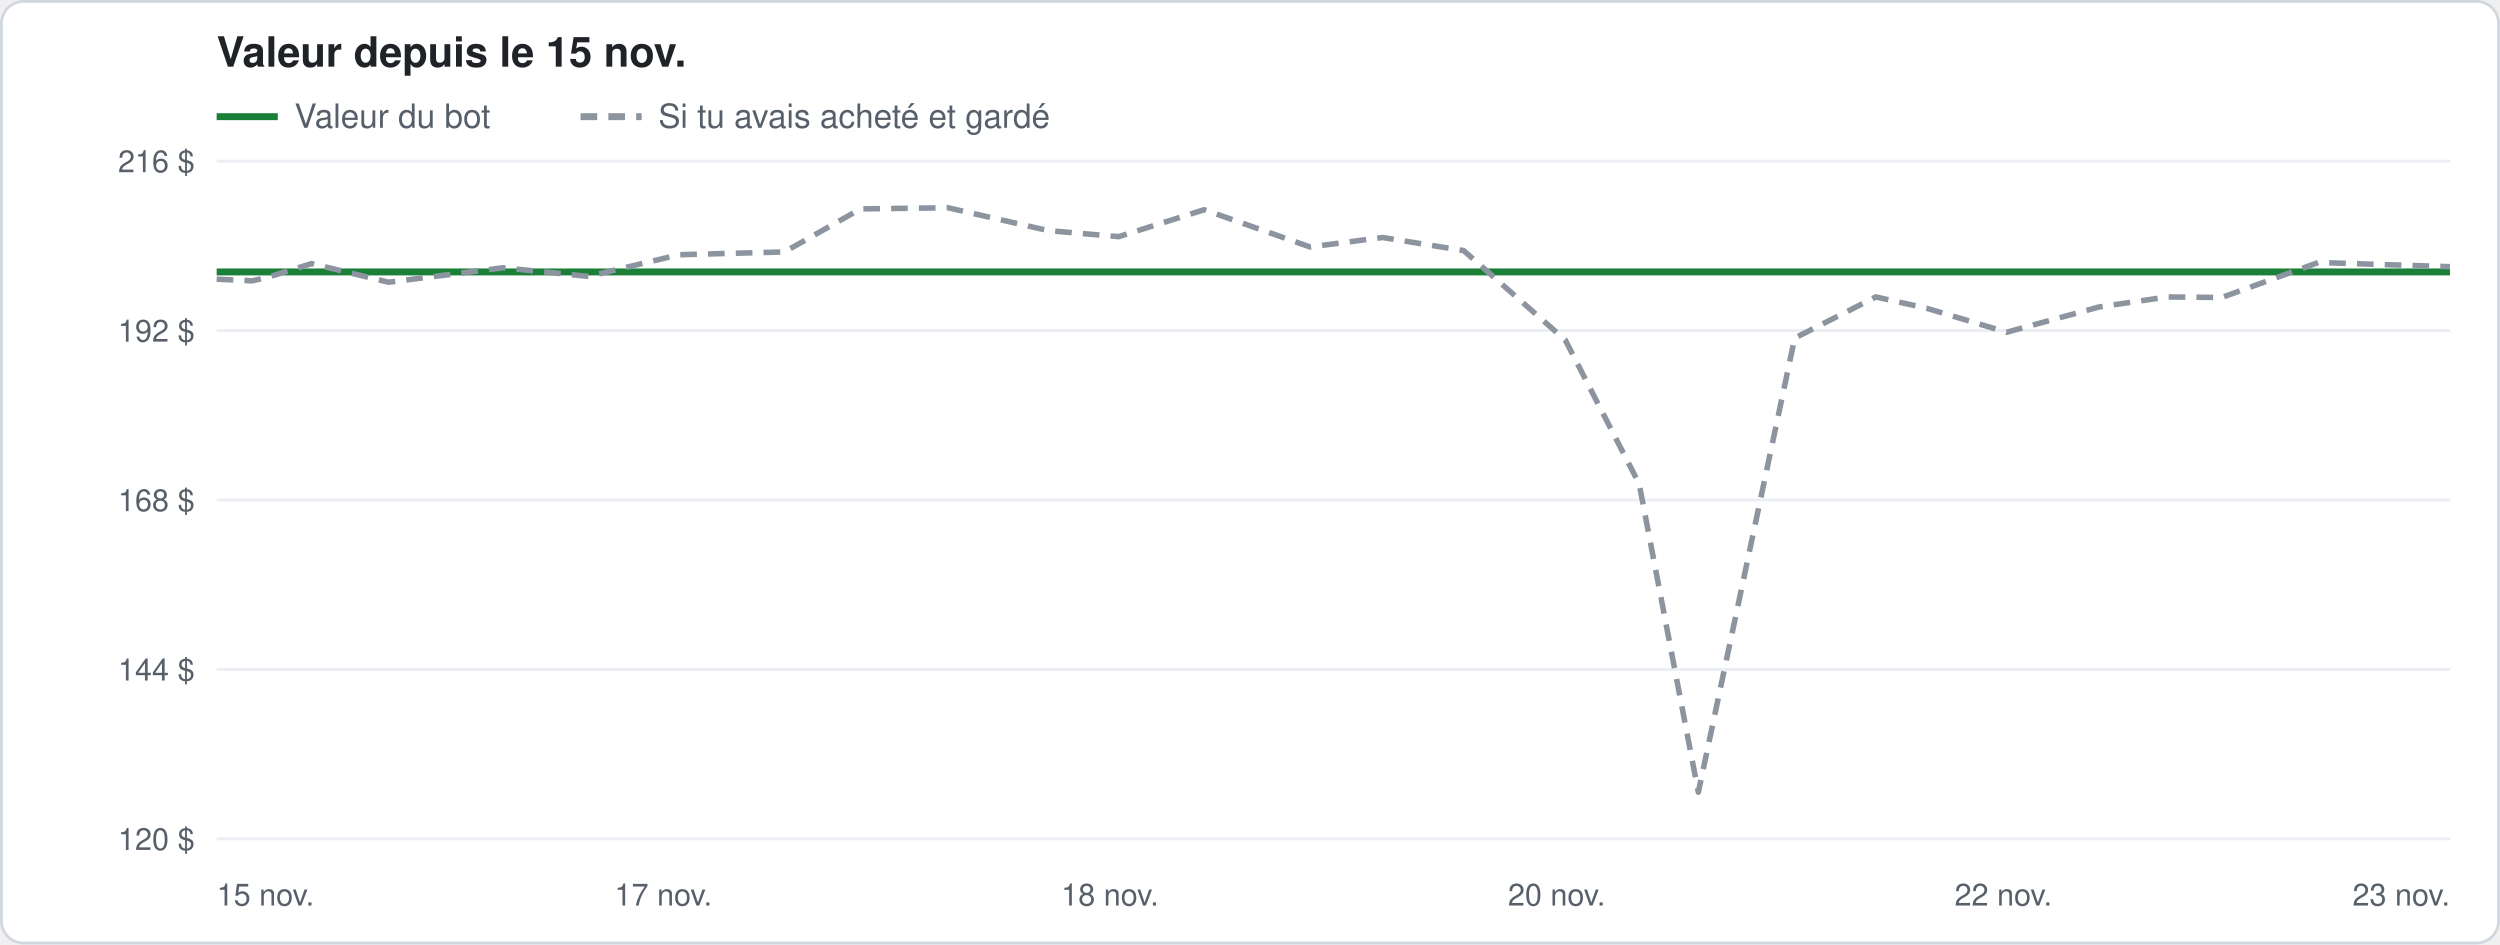
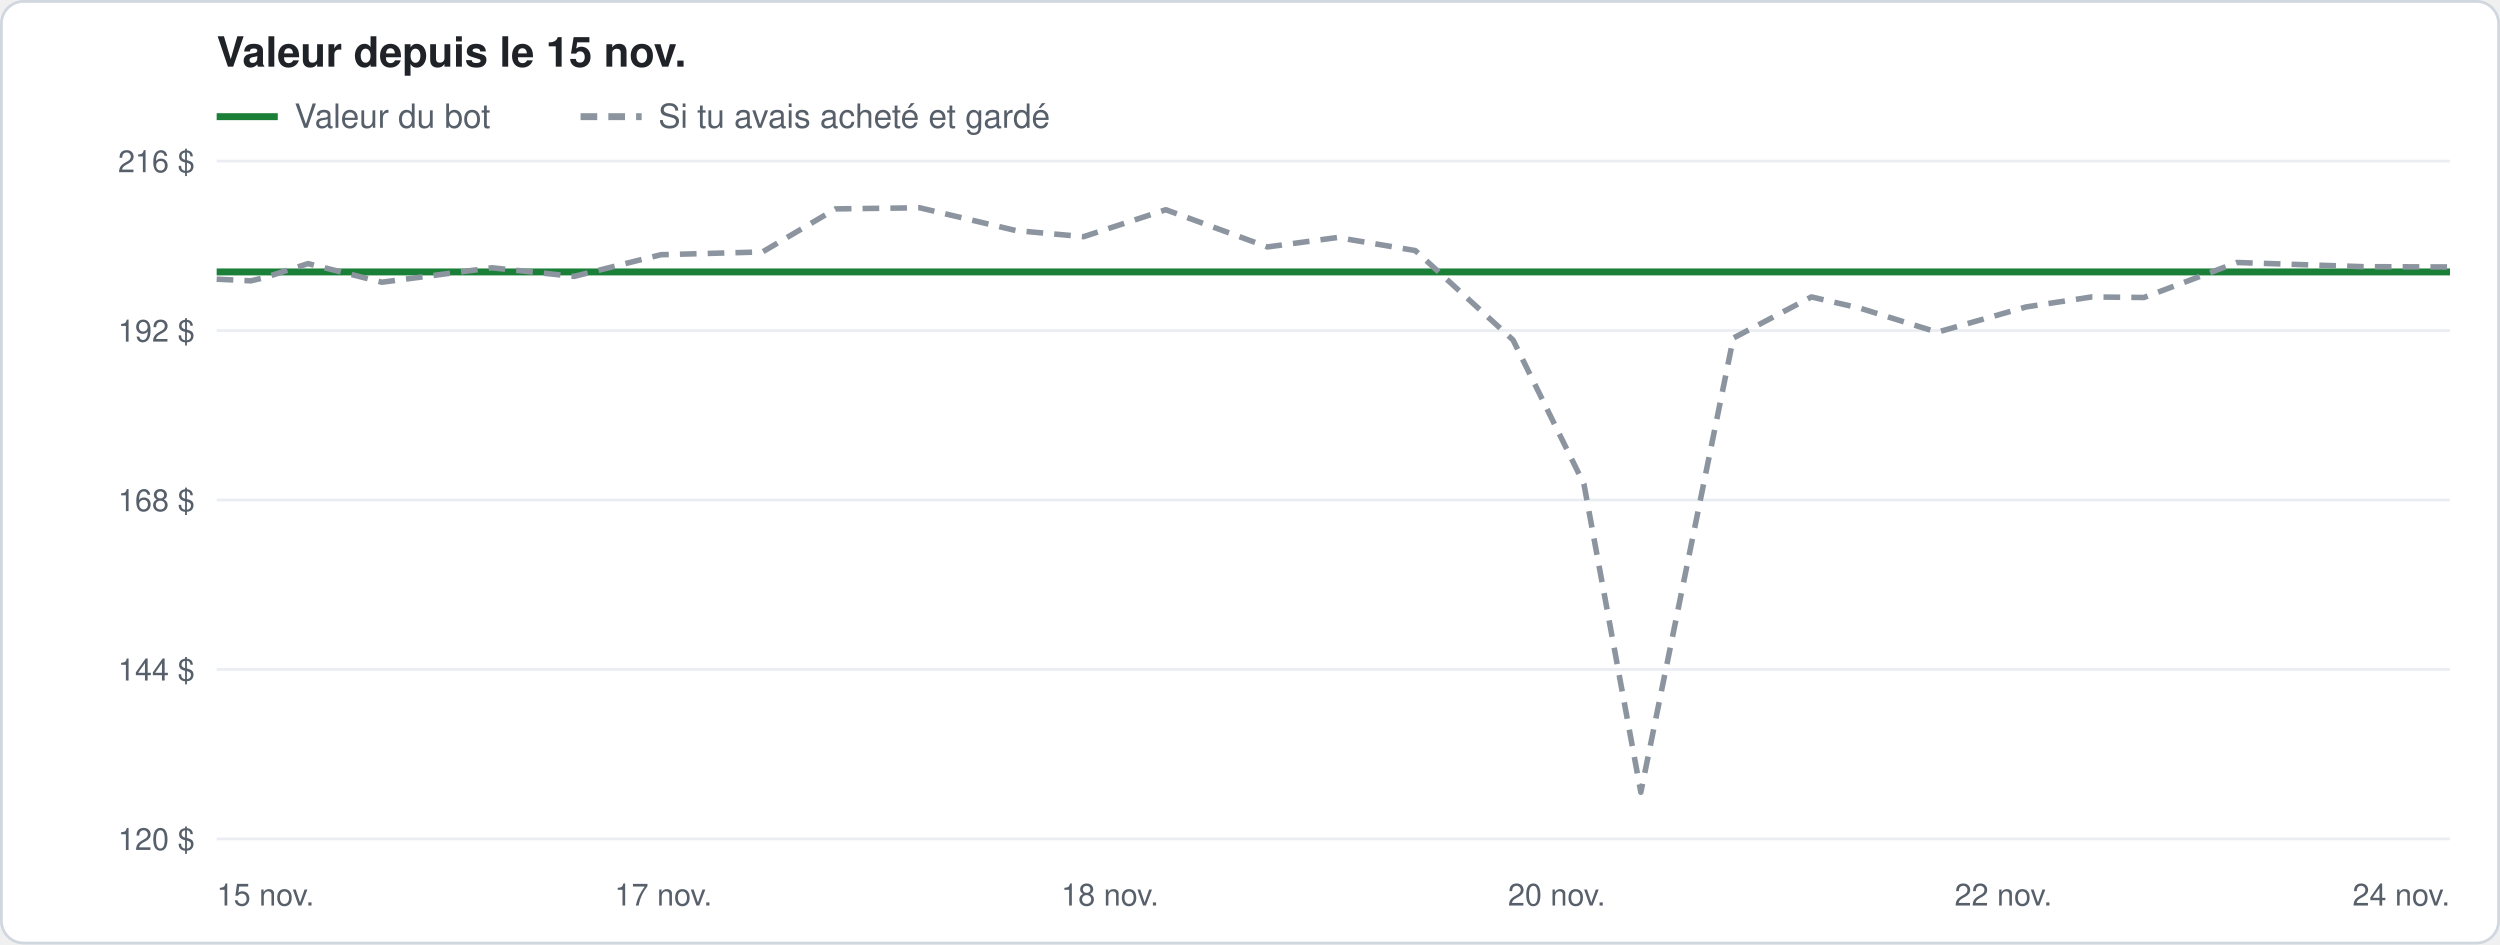
<svg xmlns="http://www.w3.org/2000/svg" width="900" height="340" viewBox="0 0 900 340" font-family="-apple-system, Segoe UI, Helvetica, Arial, sans-serif">
  <rect x="0.5" y="0.5" width="899" height="339" rx="8" fill="#ffffff" stroke="#d0d7de" />
  <text x="78" y="24" font-size="15" font-weight="600" fill="#1f2328">Valeur depuis le 15 nov.</text>
  <line x1="78" y1="42" x2="100" y2="42" stroke="#1a7f37" stroke-width="2.5" />
  <text x="106" y="46" font-size="12" fill="#57606a">Valeur du bot</text>
  <line x1="209" y1="42" x2="231" y2="42" stroke="#8c959f" stroke-width="2.5" stroke-dasharray="6 4" />
  <text x="237" y="46" font-size="12" fill="#57606a">Si tu avais acheté et gardé</text>
  <line x1="78" y1="302.0" x2="882" y2="302.0" stroke="#eaeef2" />
  <text x="70" y="306.0" font-size="11" fill="#57606a" text-anchor="end">120 $</text>
  <line x1="78" y1="241.0" x2="882" y2="241.0" stroke="#eaeef2" />
  <text x="70" y="245.0" font-size="11" fill="#57606a" text-anchor="end">144 $</text>
  <line x1="78" y1="180.0" x2="882" y2="180.0" stroke="#eaeef2" />
  <text x="70" y="184.0" font-size="11" fill="#57606a" text-anchor="end">168 $</text>
  <line x1="78" y1="119.0" x2="882" y2="119.0" stroke="#eaeef2" />
  <text x="70" y="123.0" font-size="11" fill="#57606a" text-anchor="end">192 $</text>
  <line x1="78" y1="58.0" x2="882" y2="58.0" stroke="#eaeef2" />
  <text x="70" y="62.0" font-size="11" fill="#57606a" text-anchor="end">216 $</text>
  <text x="78.0" y="326" font-size="11" fill="#57606a" text-anchor="start">15 nov.</text>
  <text x="238.8" y="326" font-size="11" fill="#57606a" text-anchor="middle">17 nov.</text>
  <text x="399.6" y="326" font-size="11" fill="#57606a" text-anchor="middle">18 nov.</text>
  <text x="560.4" y="326" font-size="11" fill="#57606a" text-anchor="middle">20 nov.</text>
  <text x="721.2" y="326" font-size="11" fill="#57606a" text-anchor="middle">22 nov.</text>
-   <text x="882.0" y="326" font-size="11" fill="#57606a" text-anchor="end">23 nov.</text>
-   <polyline points="78.0,97.9 90.8,97.9 96.1,97.9 112.2,97.9 139.9,97.9 181.1,97.9 211.9,97.9 244.4,97.9 282.4,97.9 309.8,97.9 341.3,97.9 377.3,97.9 402.7,97.9 433.5,97.9 471.6,97.9 497.7,97.9 526.9,97.9 563.5,97.9 590.1,97.9 611.4,97.9 646.1,97.9 675.3,97.9 693.7,97.9 722.4,97.9 755.7,97.9 780.2,97.9 799.8,97.9 834.6,97.9 882.0,97.9" fill="none" stroke="#1a7f37" stroke-width="2.5" stroke-linejoin="round" />
-   <polyline points="78.0,100.5 90.8,101.1 96.1,99.9 112.2,94.9 139.9,101.6 181.1,96.4 211.9,99.5 244.4,91.7 282.4,90.7 309.8,75.2 341.3,74.8 377.3,83.0 402.7,85.2 433.5,75.5 471.6,88.9 497.7,85.5 526.9,90.2 563.5,122.4 590.1,174.2 611.4,285.2 646.1,121.7 675.3,106.9 693.7,111.0 722.4,119.6 755.7,110.5 780.2,106.9 799.8,107.1 834.6,94.5 882.0,96.0" fill="none" stroke="#8c959f" stroke-width="2" stroke-linejoin="round" stroke-dasharray="6 4" />
+   <text x="882.0" y="326" font-size="11" fill="#57606a" text-anchor="end">24 nov.</text>
+   <polyline points="78.0,97.9 90.3,97.9 95.4,97.9 110.9,97.9 137.5,97.9 177.1,97.9 206.7,97.9 237.9,97.9 274.5,97.9 300.8,97.9 331.1,97.9 365.7,97.9 390.1,97.9 419.7,97.9 456.3,97.9 481.5,97.9 509.5,97.9 544.7,97.9 570.2,97.9 590.7,97.9 624.0,97.9 652.1,97.9 669.8,97.9 697.4,97.9 729.4,97.9 753.0,97.9 771.8,97.9 805.3,97.9 850.8,97.9 882.0,97.9" fill="none" stroke="#1a7f37" stroke-width="2.5" stroke-linejoin="round" />
+   <polyline points="78.0,100.5 90.3,101.1 95.4,99.9 110.9,94.9 137.5,101.6 177.1,96.4 206.7,99.5 237.9,91.7 274.5,90.7 300.8,75.2 331.1,74.8 365.7,83.0 390.1,85.2 419.7,75.5 456.3,88.9 481.5,85.5 509.5,90.2 544.7,122.4 570.2,174.2 590.7,285.2 624.0,121.7 652.1,106.9 669.8,111.0 697.4,119.6 729.4,110.5 753.0,106.9 771.8,107.1 805.3,94.5 850.8,96.0 882.0,96.1" fill="none" stroke="#8c959f" stroke-width="2" stroke-linejoin="round" stroke-dasharray="6 4" />
</svg>
